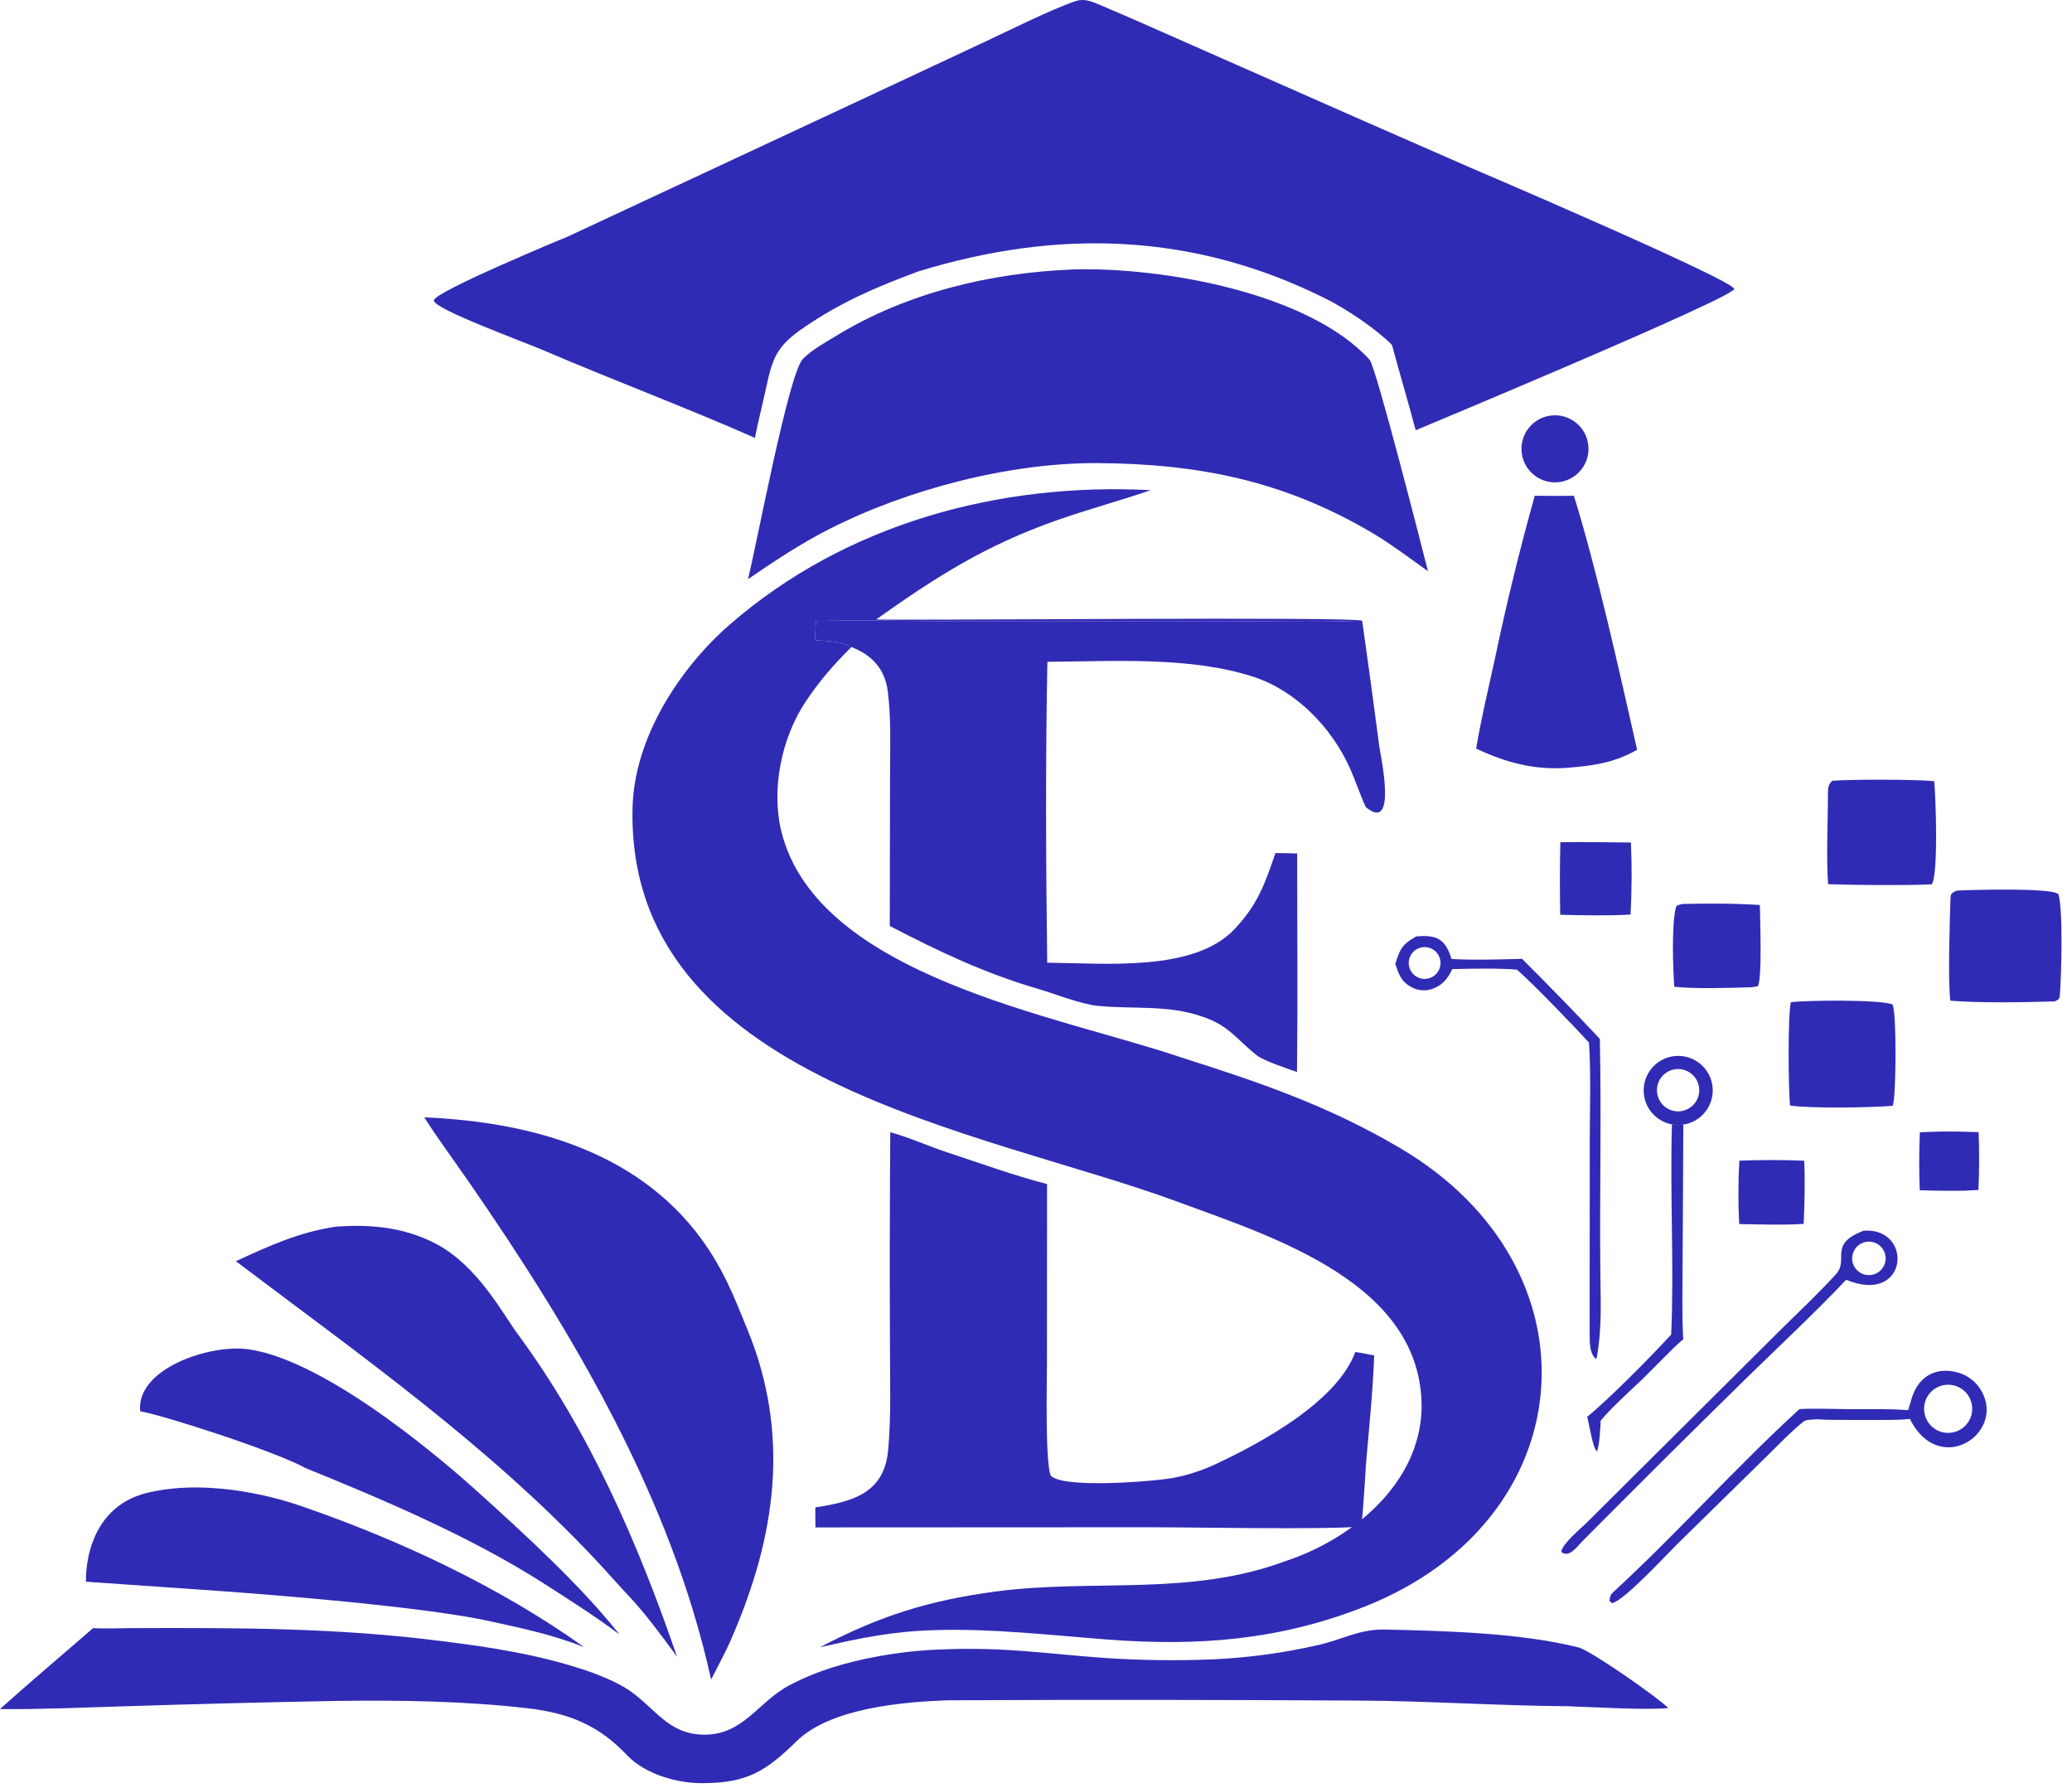
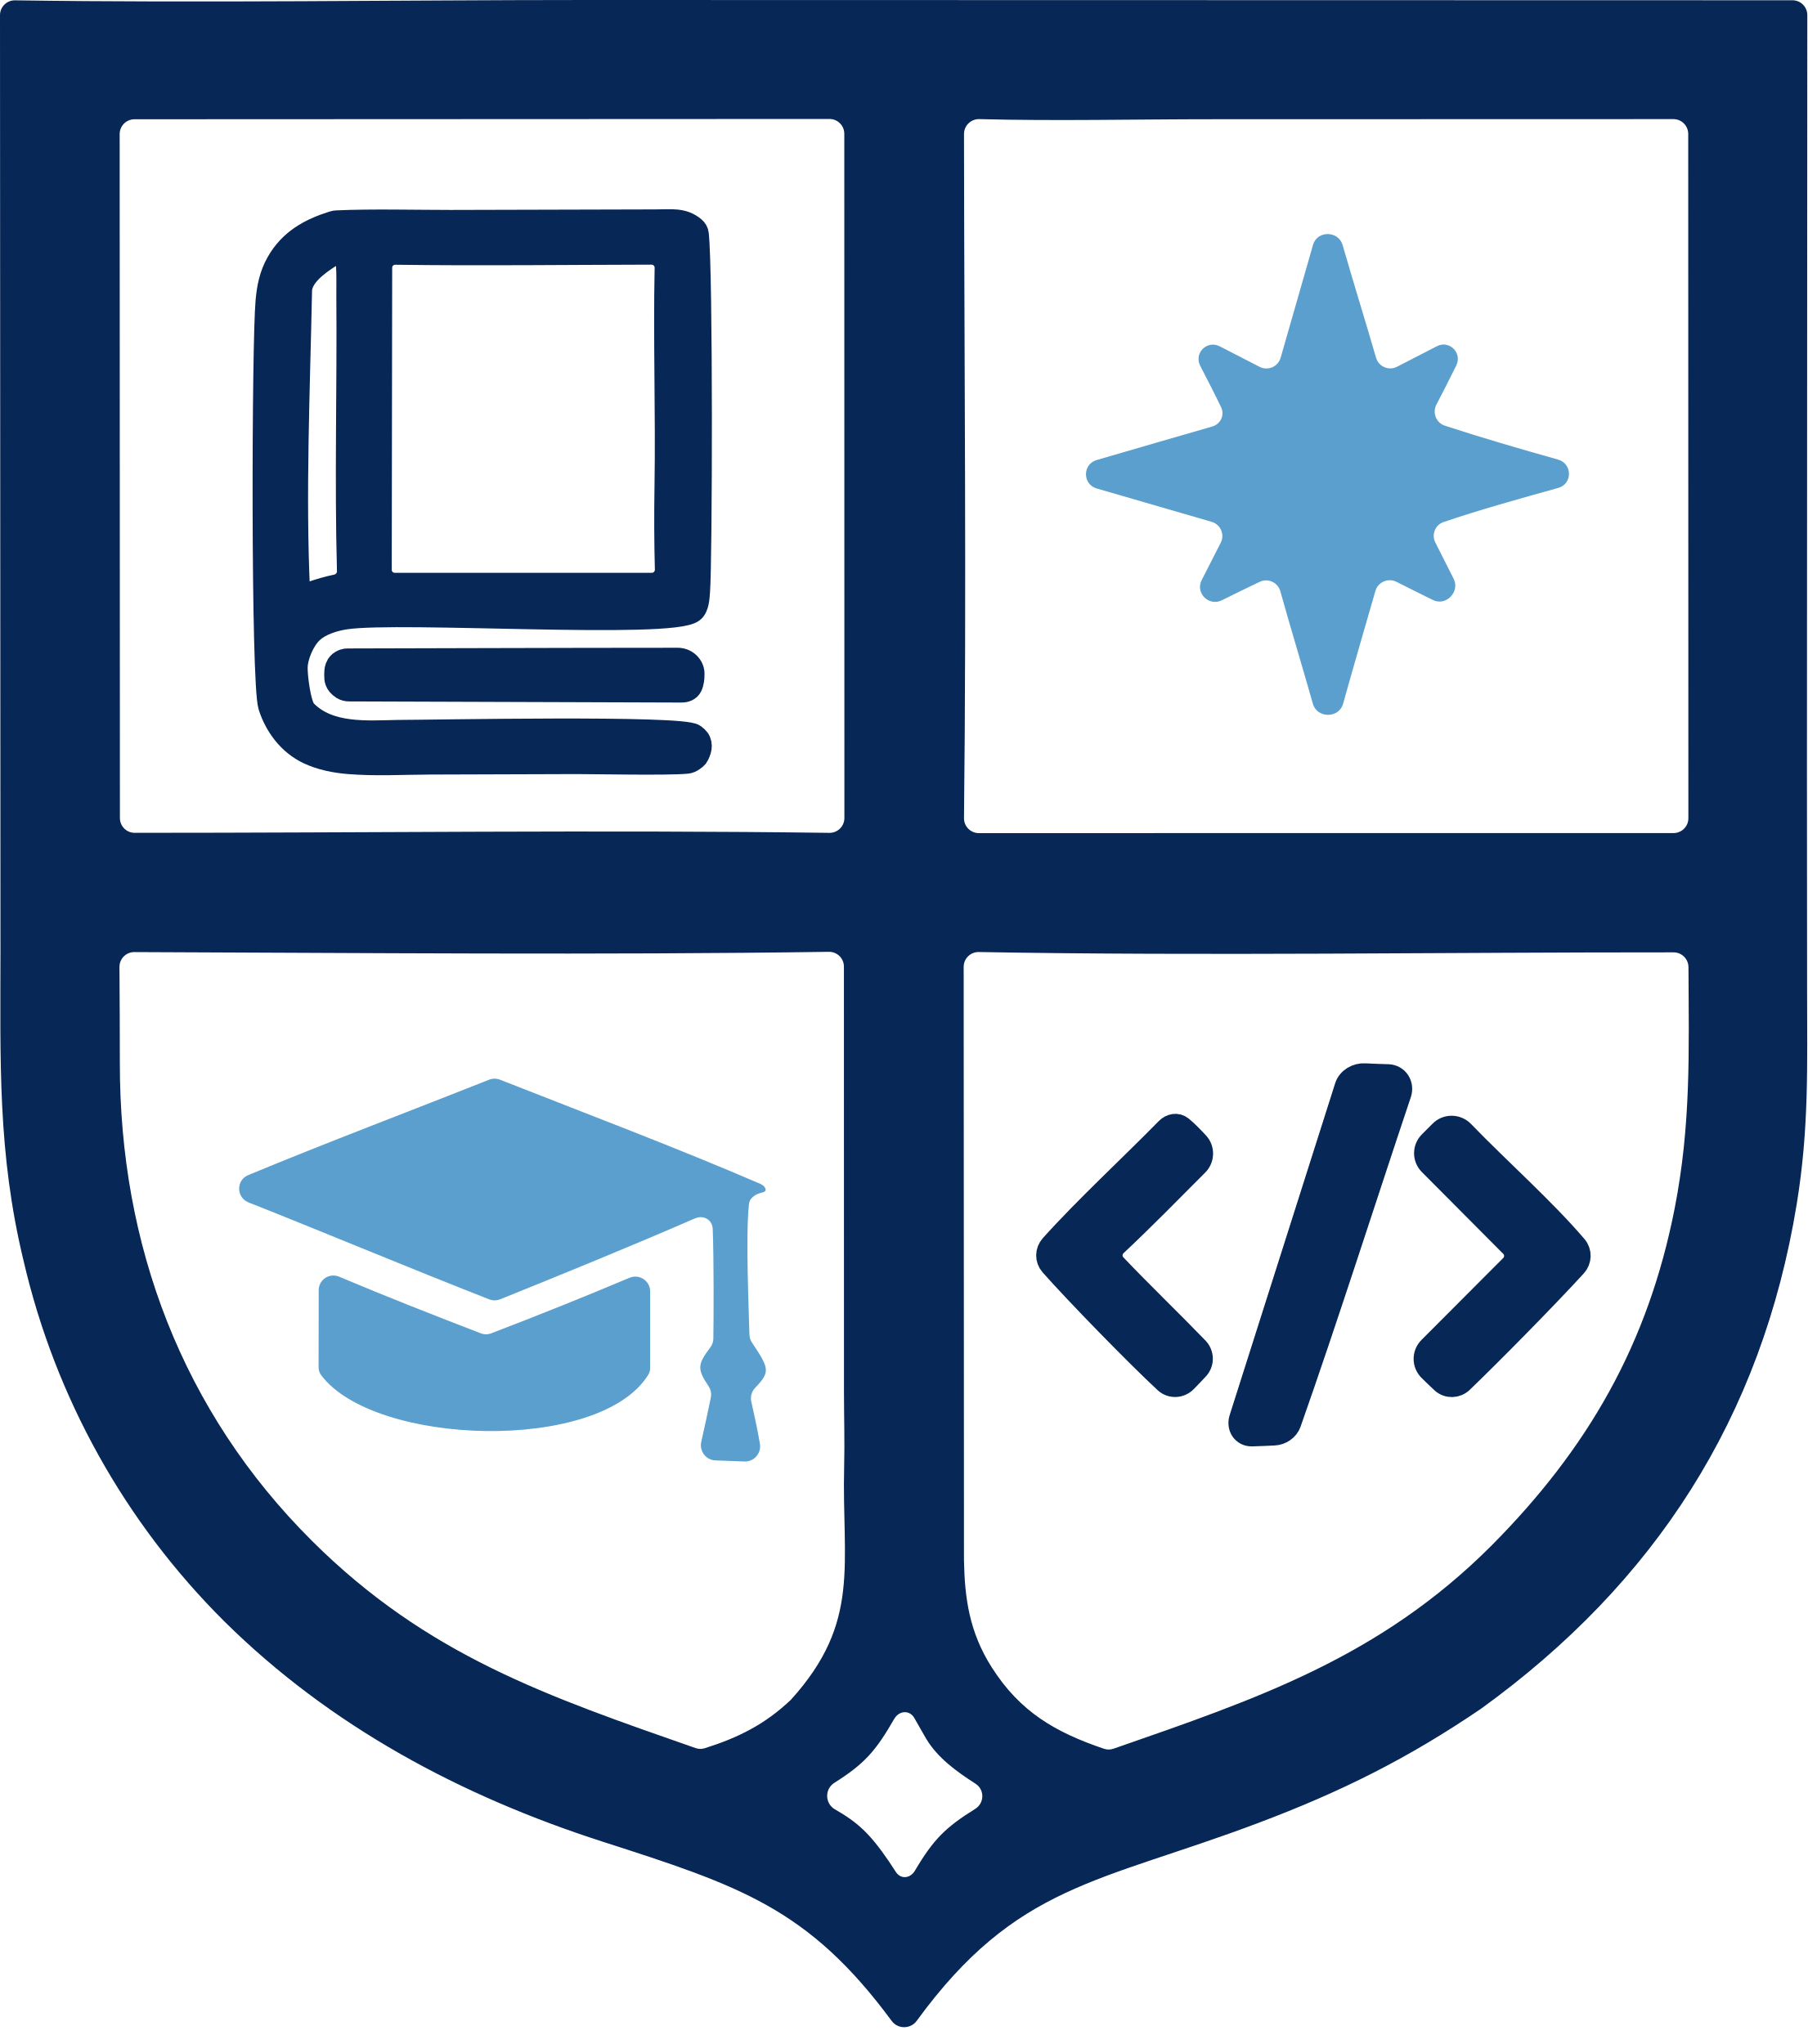
- <svg xmlns="http://www.w3.org/2000/svg" width="153" height="132" viewBox="0 0 153 132" fill="none">
-   <path d="M60.543 121.619C64.963 119.294 68.581 118.168 73.498 117.503C80.837 116.54 87.876 117.899 95.002 115.229C99.836 113.622 104.843 109.547 104.973 103.99C105.074 94.758 94.036 91.342 86.989 88.738C72.586 83.416 46.214 79.865 46.709 59.618C46.833 54.504 50.153 49.363 53.886 46.113C62.468 38.645 73.813 35.603 84.969 36.191C82.706 36.967 80.368 37.592 78.08 38.397C72.779 40.26 69.2 42.54 64.692 45.736C68.019 45.82 99.792 45.509 100.586 45.828C97.195 45.959 93.267 45.858 89.836 45.854L69.975 45.857C66.705 45.859 63.525 45.772 60.252 45.849C60.228 46.298 60.186 46.818 60.198 47.262C61.152 47.338 62.028 47.322 62.868 47.77C61.527 49.113 60.531 50.239 59.481 51.818C57.708 54.484 56.916 58.302 57.712 61.444C60.42 72.122 78.171 74.993 87.147 78.047C93.022 79.912 98.115 81.643 103.44 84.796C118.383 93.644 116.991 112.21 100.773 118.614C94.507 121.089 88.511 121.56 81.778 121.047C77.676 120.734 73.221 120.222 69.081 120.351C65.941 120.429 63.554 120.933 60.543 121.619Z" fill="#302BB4" />
-   <path d="M81.089 0.307C80.469 0.045 79.983 -0.107 79.406 0.089C77.642 0.687 74.658 2.18 72.87 3.018L61.41 8.38L41.956 17.452C41.956 17.452 32.034 21.544 32.034 22.182C32.034 22.819 38.627 25.217 40.127 25.861C45.226 28.049 50.683 30.095 55.746 32.328C55.952 31.241 56.243 30.125 56.472 29.074L56.493 28.979C57.043 26.459 57.224 25.627 59.449 24.119C62.196 22.257 64.769 21.166 67.821 20.036C78.091 16.881 88.161 17.152 97.965 22.087C99.465 22.842 101.605 24.272 102.787 25.469C103.349 27.573 103.987 29.673 104.537 31.765C104.537 31.765 128.054 21.969 128.054 21.332C128.054 20.695 108.467 12.33 108.467 12.33L100.082 8.656L87.668 3.177C85.488 2.215 83.286 1.233 81.089 0.307Z" fill="#302BB4" />
-   <path d="M79.255 19.893C85.836 19.704 96.635 21.613 101.132 26.558C101.612 27.085 105.103 40.839 105.445 42.174C104.098 41.211 102.626 40.101 101.21 39.273C94.677 35.454 88.421 34.232 80.976 34.191C74.482 34.17 66.939 36.145 61.181 39.089C59.058 40.175 57.198 41.418 55.232 42.758C55.859 40.295 58.227 27.573 59.29 26.494C59.968 25.806 60.944 25.286 61.768 24.782C66.976 21.598 73.197 20.131 79.255 19.893Z" fill="#302BB4" />
-   <path d="M60.252 45.849C63.525 45.772 66.705 45.859 69.975 45.857L89.836 45.854C93.267 45.858 97.195 45.959 100.586 45.828C101.021 48.896 101.439 51.966 101.84 55.039C101.938 55.783 103.223 61.553 100.851 59.587C100.419 58.652 100.097 57.647 99.674 56.703C98.34 53.732 95.721 51.005 92.568 49.973C87.934 48.456 82.209 48.825 77.342 48.861C77.196 55.976 77.23 63.946 77.329 71.075C81.605 71.115 88.176 71.769 91.162 68.596C92.883 66.766 93.393 65.274 94.18 62.982C94.703 62.991 95.266 62.99 95.785 63.012C95.783 68.364 95.833 73.804 95.773 79.148C95.067 78.895 93.313 78.324 92.792 77.908C91.285 76.704 90.728 75.692 88.754 75.048C86.241 74.17 83.63 74.519 81.064 74.263C79.793 74.137 77.917 73.379 76.663 73.013C72.706 71.856 69.331 70.25 65.702 68.364L65.721 57.382C65.722 55.295 65.818 53.137 65.559 51.072C65.349 49.391 64.407 48.372 62.868 47.77C62.028 47.322 61.152 47.338 60.198 47.262C60.186 46.818 60.228 46.298 60.252 45.849Z" fill="#302BB4" />
-   <path d="M9.793 120.204C17.537 120.178 25.001 120.174 32.707 121.176C36.25 121.608 39.853 122.183 43.246 123.321C44.267 123.665 45.63 124.218 46.519 124.839C48.425 126.169 49.363 128.036 51.956 128.071C54.894 128.111 55.975 125.64 58.294 124.424C60.365 123.332 62.506 122.719 64.799 122.294C66.407 121.997 68.035 121.823 69.67 121.774C74.275 121.598 77.075 122.079 81.534 122.406C84.223 122.585 86.919 122.619 89.612 122.508C92.211 122.387 94.794 122.035 97.331 121.454C99.158 121.044 100.378 120.266 102.292 120.31C106.739 120.413 112.24 120.547 116.555 121.629C117.467 121.857 122.418 125.325 123.194 126.106C121.525 126.27 117.595 126.033 115.767 125.971C110.642 125.938 105.479 125.579 100.344 125.554C90.237 125.497 80 125.482 69.901 125.534C66.586 125.659 61.317 126.12 58.837 128.539C56.571 130.752 55.21 131.623 51.988 131.651C50.095 131.694 47.654 131.014 46.3 129.586C44.213 127.386 42.062 126.486 38.981 126.125C34.383 125.587 29.462 125.514 24.789 125.581C19.516 125.678 14.244 125.813 8.973 125.983C6.035 126.069 2.92 126.213 0 126.18C2.182 124.22 4.646 122.142 6.869 120.208C7.73 120.254 8.909 120.211 9.793 120.204Z" fill="#302BB4" />
-   <path d="M65.74 83.592C67.179 83.986 68.525 84.614 69.918 85.071C72.272 85.843 74.927 86.81 77.316 87.42L77.309 100.49C77.309 102.042 77.169 107.709 77.576 108.932C78.443 109.941 85.335 109.361 86.649 109.109C87.689 108.912 88.7 108.588 89.662 108.145C93.273 106.468 98.735 103.45 100.08 99.817C100.534 99.883 101.02 99.99 101.473 100.079C101.383 102.602 101.082 105.595 100.862 108.133C100.777 109.661 100.667 111.188 100.532 112.712C97.332 112.944 88.293 112.757 84.945 112.758L60.217 112.77C60.197 112.301 60.208 111.767 60.207 111.292C62.871 110.874 65.279 110.297 65.58 107.085C65.817 104.548 65.716 101.941 65.715 99.389C65.692 94.123 65.7 88.857 65.74 83.592Z" fill="#302BB4" />
-   <path d="M31.326 82.492C37.628 82.766 46.121 84.264 51.384 90.938C53.365 93.45 54.265 95.897 55.202 98.185C58.392 105.974 57.263 113.473 54.05 120.882C53.656 121.845 52.995 123.041 52.51 124.003C49.574 110.645 42.349 98.443 34.644 87.296C33.546 85.706 32.361 84.115 31.326 82.492Z" fill="#302BB4" />
-   <path d="M24.808 90.562C26.978 90.417 29.645 90.471 32.247 91.859C35.288 93.481 37.163 97.047 38.195 98.445C43.509 105.644 47.097 113.877 49.992 122.31C48.933 120.882 47.839 119.37 46.644 118.062C45.704 117.072 44.806 116.031 43.866 115.034C35.896 106.592 26.643 100.085 17.418 93.115C19.938 91.954 22.02 90.993 24.808 90.562Z" fill="#302BB4" />
-   <path d="M35.185 110.058C33.437 108.482 24.366 100.479 18.361 99.621C15.474 99.209 10.02 101.07 10.355 104.197C12.07 104.483 20.35 107.155 22.569 108.393C28.461 110.779 34.841 113.505 40.195 116.933C42.122 118.168 43.89 119.292 45.733 120.662C42.895 117.059 38.605 113.14 35.185 110.058Z" fill="#302BB4" />
-   <path d="M113.33 36.598C114.278 36.625 115.268 36.608 116.219 36.606C117.905 42.008 119.615 49.732 120.888 55.357C119.387 56.21 117.983 56.489 116.278 56.638C113.619 56.944 111.383 56.389 109.001 55.269C109.356 53.127 109.926 50.738 110.394 48.603C111.24 44.57 112.219 40.566 113.33 36.598Z" fill="#302BB4" />
-   <path d="M22.217 111.185C21.122 110.808 15.788 109.058 10.927 110.202C6.066 111.345 6.351 116.778 6.351 116.778L13.926 117.304C13.926 117.304 30.288 118.352 36.334 119.731L36.372 119.74C38.751 120.257 40.851 120.713 43.122 121.601C36.88 117.145 29.454 113.674 22.217 111.185Z" fill="#302BB4" />
-   <path d="M144.502 65.752C145.543 65.701 151.454 65.523 151.99 66.009C152.353 67.054 152.221 72.154 152.097 73.535C152.073 73.803 151.918 73.831 151.733 73.932C149.693 74.003 145.997 74.059 144.015 73.88C143.826 72.268 143.975 68.012 144.032 66.223C144.042 65.92 144.286 65.849 144.502 65.752Z" fill="#302BB4" />
-   <path d="M135.309 57.643C136.726 57.534 141.464 57.532 142.823 57.675C142.944 58.74 143.144 64.784 142.627 65.294C140.295 65.379 137.326 65.347 134.991 65.283C134.844 63.29 134.98 60.574 134.978 58.529C134.978 58.117 135.034 57.882 135.309 57.643Z" fill="#302BB4" />
-   <path d="M132.238 73.993C133.413 73.846 138.861 73.787 139.746 74.16C140.069 74.728 140.01 81.265 139.758 81.642C138.264 81.775 133.654 81.848 132.179 81.621C132.054 80.4 132.009 75.042 132.238 73.993Z" fill="#302BB4" />
-   <path d="M104.564 69.141C106.051 68.993 106.736 69.309 107.182 70.802C108.888 70.898 110.685 70.833 112.393 70.792C114.338 72.731 116.251 74.7 118.135 76.697C118.254 82.343 118.119 88.022 118.169 93.671C118.188 95.979 118.314 98.026 117.895 100.307L117.771 100.269C117.347 99.772 117.397 99.088 117.385 98.448L117.388 84.541C117.388 82.3 117.491 79.13 117.332 76.972C116.182 75.718 113.189 72.606 112.009 71.586C110.49 71.472 108.763 71.516 107.241 71.548C106.909 72.26 106.469 72.797 105.69 73.034C105.209 73.182 104.69 73.132 104.247 72.894C103.449 72.464 103.288 71.937 103.034 71.153C103.388 70.028 103.542 69.732 104.564 69.141ZM106.001 70.243C105.69 69.952 105.246 69.851 104.84 69.98C104.233 70.174 103.891 70.818 104.071 71.43C104.251 72.041 104.886 72.398 105.502 72.232C105.913 72.122 106.233 71.797 106.337 71.384C106.439 70.971 106.311 70.534 106.001 70.243Z" fill="#302BB4" />
-   <path d="M124.227 66.741C126.068 66.699 128.123 66.693 129.952 66.817C129.963 67.822 130.137 72.326 129.795 72.82L129.332 72.89C127.651 72.936 125.261 73.023 123.632 72.853C123.544 71.712 123.41 68.189 123.763 66.962C123.805 66.815 124.023 66.803 124.227 66.741Z" fill="#302BB4" />
-   <path d="M137.623 90.863C141.31 90.599 140.936 96.397 136.325 94.486C133.974 96.967 131.31 99.451 128.848 101.856C124.811 105.816 120.8 109.804 116.817 113.818C116.495 114.169 115.792 115.09 115.288 114.563C115.38 113.956 116.692 112.886 117.181 112.407L120.495 109.108L131.435 98.228C132.696 96.981 134.447 95.331 135.59 94.049C136.54 92.982 134.977 91.845 137.623 90.863ZM139.224 92.718C139.119 92.041 138.484 91.579 137.809 91.686C137.137 91.792 136.677 92.422 136.78 93.094C136.885 93.766 137.511 94.229 138.184 94.129C138.861 94.028 139.327 93.395 139.224 92.718Z" fill="#302BB4" />
-   <path d="M115.219 62.182C116.915 62.149 118.726 62.191 120.43 62.203C120.507 63.975 120.498 65.75 120.403 67.522C118.881 67.618 116.752 67.58 115.21 67.536C115.175 65.751 115.177 63.966 115.219 62.182Z" fill="#302BB4" />
-   <path d="M141.111 103.422C141.546 101.738 142.807 100.877 144.527 101.318C145.292 101.521 145.943 102.026 146.328 102.718C148.076 105.847 143.195 109.101 141.025 104.756C140.939 104.38 141.057 103.831 141.111 103.422ZM143.723 102.24C142.741 102.312 142.005 103.17 142.082 104.152C142.159 105.134 143.02 105.866 144.001 105.784C144.732 105.723 145.352 105.218 145.559 104.515C145.767 103.811 145.52 103.052 144.938 102.604C144.591 102.337 144.159 102.208 143.723 102.24Z" fill="#302BB4" />
-   <path d="M128.443 85.692C130.035 85.631 131.63 85.632 133.223 85.694C133.298 87.043 133.248 89.005 133.188 90.359C131.697 90.459 129.926 90.399 128.427 90.371C128.346 88.982 128.343 87.073 128.443 85.692Z" fill="#302BB4" />
-   <path d="M140.905 104.122L141.111 103.423C141.058 103.831 140.939 104.38 141.025 104.756C140.164 104.868 135.353 104.837 134.362 104.787C134.091 104.794 133.378 104.793 133.198 104.936C132.266 105.677 131.271 106.723 130.426 107.551L123.757 114.095C122.942 114.903 119.845 118.26 119.024 118.357L118.854 118.202C118.869 117.923 118.892 117.763 119.118 117.555C123.814 113.234 128.174 108.326 132.873 104.035C133.984 103.964 135.618 104.04 136.771 104.039C137.971 104.037 139.753 104.003 140.905 104.122Z" fill="#302BB4" />
-   <path d="M140.905 104.122L141.111 103.423C141.058 103.831 140.939 104.38 141.025 104.756C140.164 104.868 135.353 104.837 134.362 104.787C133.942 104.63 133.452 104.801 133.299 104.395C133.953 103.982 139.505 104.232 140.795 104.131L140.905 104.122Z" fill="#302BB4" />
-   <path d="M123.459 83.014C123.737 83.065 124.021 83.07 124.3 83.028L124.246 93.307C124.244 95.01 124.186 97.203 124.294 98.877C123.502 99.532 122.171 100.96 121.373 101.731C120.479 102.597 118.884 104.015 118.196 104.892C118.168 105.482 118.119 106.63 117.927 107.157C117.608 106.928 117.37 105.225 117.203 104.602C118.801 103.308 121.964 100.101 123.403 98.53C123.629 93.495 123.305 88.101 123.459 83.014Z" fill="#302BB4" />
-   <path d="M123.965 77.957C125.291 77.979 126.379 79.014 126.466 80.338C126.554 81.661 125.613 82.831 124.3 83.028C124.022 83.07 123.737 83.066 123.459 83.014C122.156 82.774 121.253 81.573 121.384 80.253C121.516 78.933 122.639 77.935 123.965 77.957ZM125.439 80.154C125.253 79.314 124.424 78.781 123.582 78.964C122.737 79.147 122.202 79.983 122.388 80.828C122.575 81.673 123.412 82.205 124.256 82.015C125.096 81.827 125.624 80.994 125.439 80.154Z" fill="#302BB4" />
-   <path d="M114.503 30.682C115.859 30.506 117.101 31.462 117.277 32.818C117.453 34.173 116.497 35.415 115.142 35.592C113.785 35.768 112.543 34.812 112.368 33.456C112.191 32.1 113.147 30.858 114.503 30.682Z" fill="#302BB4" />
-   <path d="M143.167 83.546C144.167 83.525 145.107 83.554 146.105 83.585C146.158 85.007 146.154 86.43 146.092 87.852L145.026 87.911C143.937 87.924 142.848 87.913 141.759 87.876C141.702 86.449 141.704 85.021 141.765 83.594L143.167 83.546Z" fill="#302BB4" />
+ <svg xmlns="http://www.w3.org/2000/svg" width="61" height="69" viewBox="0 0 61 69" fill="none">
+   <path d="M44.317 8.266C44.457 7.775 45.175 7.782 45.316 8.273C45.68 9.54 46.079 10.811 46.443 12.073C46.531 12.376 46.872 12.525 47.152 12.381C47.593 12.154 48.048 11.917 48.499 11.687C48.922 11.471 49.362 11.917 49.15 12.342C48.93 12.785 48.706 13.23 48.482 13.658C48.339 13.932 48.471 14.272 48.765 14.369C49.968 14.764 51.308 15.155 52.59 15.515C53.077 15.652 53.078 16.337 52.591 16.472C51.289 16.833 49.891 17.225 48.722 17.623C48.438 17.72 48.31 18.047 48.446 18.315C48.646 18.712 48.853 19.126 49.062 19.535C49.286 19.974 48.808 20.472 48.365 20.255C47.953 20.052 47.542 19.848 47.136 19.642C46.853 19.498 46.509 19.646 46.422 19.951C46.06 21.208 45.686 22.487 45.332 23.757C45.193 24.256 44.453 24.255 44.312 23.756C43.953 22.486 43.571 21.234 43.214 19.96C43.131 19.661 42.799 19.508 42.519 19.64C42.09 19.844 41.663 20.052 41.238 20.264C40.804 20.479 40.339 20.02 40.557 19.587C40.77 19.166 40.985 18.745 41.201 18.325C41.345 18.046 41.2 17.704 40.898 17.616C39.875 17.318 38.242 16.845 37.015 16.489C36.534 16.35 36.534 15.67 37.014 15.53C38.273 15.163 39.949 14.675 40.913 14.399C41.196 14.318 41.343 14.014 41.215 13.748C41.027 13.355 40.764 12.839 40.511 12.351C40.289 11.921 40.74 11.47 41.17 11.692L42.514 12.384C42.795 12.528 43.137 12.38 43.224 12.077L44.317 8.266Z" fill="#5A9FCD" />
+   <path fill-rule="evenodd" clip-rule="evenodd" d="M22.131 7.469C22.671 7.468 23.045 7.402 23.414 7.707C23.476 7.758 23.514 7.823 23.523 7.901C23.666 9.154 23.645 18.95 23.565 19.969C23.55 20.159 23.54 20.491 23.374 20.621C22.652 21.188 13.532 20.572 11.672 20.846C11.28 20.904 10.815 21.043 10.518 21.319C10.228 21.59 9.993 22.132 9.984 22.529C9.977 22.823 10.091 23.803 10.294 24.013C11.094 24.841 12.389 24.722 13.435 24.703C14.63 24.702 23.009 24.533 23.422 24.837C23.555 24.937 23.593 24.997 23.616 25.101C23.637 25.2 23.617 25.302 23.577 25.395C23.514 25.541 23.521 25.541 23.381 25.64C23.321 25.683 23.253 25.712 23.18 25.719C22.501 25.783 20.017 25.729 19.432 25.731L14.501 25.747C13.601 25.751 12.662 25.805 11.767 25.731C11.312 25.694 10.83 25.598 10.416 25.402C9.776 25.099 9.328 24.507 9.114 23.838C8.863 23.053 8.895 11.588 9.025 10.17C9.068 9.703 9.147 9.294 9.379 8.881C9.799 8.133 10.461 7.769 11.241 7.524C11.28 7.511 11.321 7.504 11.362 7.502C12.546 7.448 14.015 7.487 15.207 7.487L22.131 7.469ZM11.366 8.575C11.272 8.579 11.18 8.605 11.101 8.656C10.69 8.922 10.142 9.326 10.132 9.812C10.066 13.084 9.909 16.732 10.066 19.992C10.068 20.03 10.084 20.066 10.111 20.093C10.156 20.138 10.225 20.151 10.283 20.126C10.326 20.107 10.373 20.085 10.407 20.069C10.437 20.055 10.466 20.041 10.497 20.031C10.853 19.914 11.072 19.85 11.356 19.791C11.601 19.74 11.78 19.525 11.773 19.275C11.689 16.189 11.778 13.085 11.752 9.998C11.749 9.635 11.764 9.284 11.739 8.926C11.728 8.768 11.643 8.587 11.484 8.573C11.454 8.57 11.42 8.572 11.366 8.575ZM12.822 19.235C12.822 19.512 13.046 19.736 13.322 19.736H22.001C22.284 19.736 22.511 19.5 22.503 19.217C22.478 18.287 22.476 17.337 22.491 16.415C22.53 13.972 22.445 11.492 22.495 9.048C22.501 8.766 22.275 8.534 21.993 8.534C19.145 8.539 16.184 8.577 13.346 8.537C13.066 8.533 12.837 8.758 12.837 9.037L12.822 19.235Z" fill="#072756" />
+   <path d="M11.613 22.308C11.651 22.294 11.688 22.29 11.729 22.29C12.794 22.289 19.141 22.267 22.876 22.267C23.143 22.267 23.377 22.477 23.379 22.743C23.38 22.894 23.365 23.039 23.307 23.161C23.253 23.274 23.13 23.316 23.005 23.316C21.62 23.311 13.013 23.28 11.787 23.278C11.708 23.278 11.634 23.261 11.568 23.219C11.343 23.072 11.343 22.926 11.343 22.784C11.343 22.633 11.343 22.404 11.613 22.308Z" fill="#072756" />
+   <path fill-rule="evenodd" clip-rule="evenodd" d="M22.131 7.469C22.671 7.468 23.045 7.402 23.414 7.707C23.476 7.758 23.514 7.823 23.523 7.901C23.666 9.154 23.645 18.95 23.565 19.969C23.55 20.159 23.54 20.491 23.374 20.621C22.652 21.188 13.532 20.572 11.672 20.846C11.28 20.904 10.815 21.043 10.518 21.319C10.228 21.59 9.993 22.132 9.984 22.529C9.977 22.823 10.091 23.803 10.294 24.013C11.094 24.841 12.389 24.722 13.435 24.703C14.63 24.702 23.009 24.533 23.422 24.837C23.555 24.937 23.593 24.997 23.616 25.101C23.637 25.2 23.617 25.302 23.577 25.395C23.514 25.541 23.521 25.541 23.381 25.64C23.321 25.683 23.253 25.712 23.18 25.719C22.501 25.783 20.017 25.729 19.432 25.731L14.501 25.747C13.601 25.751 12.662 25.805 11.767 25.731C11.312 25.694 10.83 25.598 10.416 25.402C9.776 25.099 9.328 24.507 9.114 23.838C8.863 23.053 8.895 11.588 9.025 10.17C9.068 9.703 9.147 9.294 9.379 8.881C9.799 8.133 10.461 7.769 11.241 7.524C11.28 7.511 11.321 7.504 11.362 7.502C12.546 7.448 14.015 7.487 15.207 7.487L22.131 7.469ZM11.366 8.575C11.272 8.579 11.18 8.605 11.101 8.656C10.69 8.922 10.142 9.326 10.132 9.812C10.066 13.084 9.909 16.732 10.066 19.992C10.068 20.03 10.084 20.066 10.111 20.093C10.156 20.138 10.225 20.151 10.283 20.126C10.326 20.107 10.373 20.085 10.407 20.069C10.437 20.055 10.466 20.041 10.497 20.031C10.853 19.914 11.072 19.85 11.356 19.791C11.601 19.74 11.78 19.525 11.773 19.275C11.689 16.189 11.778 13.085 11.752 9.998C11.749 9.635 11.764 9.284 11.739 8.926C11.728 8.768 11.643 8.587 11.484 8.573C11.454 8.57 11.42 8.572 11.366 8.575ZM12.822 19.235C12.822 19.512 13.046 19.736 13.322 19.736H22.001C22.284 19.736 22.511 19.5 22.503 19.217C22.478 18.287 22.476 17.337 22.491 16.415C22.53 13.972 22.445 11.492 22.495 9.048C22.501 8.766 22.275 8.534 21.993 8.534C19.145 8.539 16.184 8.577 13.346 8.537C13.066 8.533 12.837 8.758 12.837 9.037L12.822 19.235Z" stroke="#072756" stroke-width="0.8" />
+   <path d="M11.613 22.308C11.651 22.294 11.688 22.29 11.729 22.29C12.794 22.289 19.141 22.267 22.876 22.267C23.143 22.267 23.377 22.477 23.379 22.743C23.38 22.894 23.365 23.039 23.307 23.161C23.253 23.274 23.13 23.316 23.005 23.316C21.62 23.311 13.013 23.28 11.787 23.278C11.708 23.278 11.634 23.261 11.568 23.219C11.343 23.072 11.343 22.926 11.343 22.784C11.343 22.633 11.343 22.404 11.613 22.308Z" stroke="#072756" stroke-width="0.8" />
+   <path d="M45.445 36.691C45.526 36.434 45.8 36.278 46.069 36.295C46.316 36.311 46.598 36.315 46.855 36.325C47.156 36.337 47.334 36.627 47.238 36.913C46.007 40.586 44.779 44.453 43.52 48.027C43.444 48.242 43.23 48.386 43.001 48.396C42.773 48.405 42.496 48.422 42.25 48.426C41.964 48.431 41.798 48.164 41.885 47.891L45.445 36.691Z" fill="#072756" />
+   <path d="M39.393 38.128C39.526 37.992 39.723 37.95 39.869 38.071C40.04 38.211 40.239 38.415 40.411 38.601C40.595 38.799 40.586 39.109 40.395 39.3C39.479 40.217 38.596 41.123 37.649 42.011C37.447 42.2 37.434 42.518 37.625 42.719C38.529 43.67 39.483 44.582 40.398 45.53C40.576 45.714 40.583 46.003 40.409 46.191C40.278 46.333 40.144 46.472 40.008 46.611C39.826 46.797 39.534 46.812 39.343 46.634C38.37 45.731 36.322 43.63 35.488 42.684C35.331 42.505 35.336 42.242 35.494 42.065C36.614 40.812 38.188 39.358 39.393 38.128Z" fill="#072756" />
+   <path d="M48.638 38.212C48.839 38.011 49.167 38.017 49.364 38.222C50.551 39.453 52.106 40.832 53.173 42.084C53.331 42.268 53.324 42.539 53.16 42.718C52.175 43.794 50.385 45.612 49.333 46.626C49.153 46.8 48.873 46.809 48.689 46.64C48.548 46.51 48.403 46.369 48.263 46.231C48.064 46.036 48.062 45.715 48.259 45.517L51.02 42.749C51.215 42.554 51.215 42.239 51.021 42.044L48.273 39.282C48.079 39.087 48.079 38.771 48.274 38.576L48.638 38.212Z" fill="#072756" />
+   <path d="M45.445 36.691C45.526 36.434 45.8 36.278 46.069 36.295C46.316 36.311 46.598 36.315 46.855 36.325C47.156 36.337 47.334 36.627 47.238 36.913C46.007 40.586 44.779 44.453 43.52 48.027C43.444 48.242 43.23 48.386 43.001 48.396C42.773 48.405 42.496 48.422 42.25 48.426C41.964 48.431 41.798 48.164 41.885 47.891L45.445 36.691Z" stroke="#072756" stroke-width="0.8" />
+   <path d="M39.393 38.128C39.526 37.992 39.723 37.95 39.869 38.071C40.04 38.211 40.239 38.415 40.411 38.601C40.595 38.799 40.586 39.109 40.395 39.3C39.479 40.217 38.596 41.123 37.649 42.011C37.447 42.2 37.434 42.518 37.625 42.719C38.529 43.67 39.483 44.582 40.398 45.53C40.576 45.714 40.583 46.003 40.409 46.191C40.278 46.333 40.144 46.472 40.008 46.611C39.826 46.797 39.534 46.812 39.343 46.634C38.37 45.731 36.322 43.63 35.488 42.684C35.331 42.505 35.336 42.242 35.494 42.065C36.614 40.812 38.188 39.358 39.393 38.128Z" stroke="#072756" stroke-width="0.8" />
+   <path d="M48.638 38.212C48.839 38.011 49.167 38.017 49.364 38.222C50.551 39.453 52.106 40.832 53.173 42.084C53.331 42.268 53.324 42.539 53.16 42.718C52.175 43.794 50.385 45.612 49.333 46.626C49.153 46.8 48.873 46.809 48.689 46.64C48.548 46.51 48.403 46.369 48.263 46.231C48.064 46.036 48.062 45.715 48.259 45.517L51.02 42.749C51.215 42.554 51.215 42.239 51.021 42.044L48.273 39.282C48.079 39.087 48.079 38.771 48.274 38.576L48.638 38.212Z" stroke="#072756" stroke-width="0.8" />
+   <path d="M16.507 36.449C16.626 36.401 16.757 36.401 16.875 36.448C19.682 37.552 22.916 38.777 25.668 39.967C25.831 40.038 25.919 40.21 25.746 40.251C25.638 40.276 25.499 40.311 25.369 40.446C25.314 40.502 25.287 40.578 25.278 40.657C25.162 41.721 25.277 44.256 25.294 45.047C25.297 45.146 25.326 45.242 25.382 45.325C25.968 46.2 26.003 46.311 25.488 46.849C25.37 46.973 25.32 47.147 25.357 47.313C25.543 48.141 25.599 48.45 25.648 48.74C25.701 49.057 25.451 49.348 25.129 49.336L24.144 49.299C23.824 49.287 23.597 48.981 23.67 48.669C23.784 48.177 23.888 47.669 23.991 47.183C24.02 47.046 23.99 46.903 23.911 46.786C23.52 46.21 23.549 46.05 23.975 45.484C24.039 45.4 24.075 45.298 24.077 45.192C24.088 44.481 24.096 42.513 24.056 41.486C24.044 41.174 23.744 41.005 23.458 41.129C21.311 42.063 19.052 42.985 16.88 43.861C16.762 43.908 16.63 43.909 16.511 43.862C13.787 42.796 11.098 41.664 8.389 40.59C7.973 40.425 7.964 39.84 8.377 39.669C10.986 38.584 13.946 37.467 16.507 36.449Z" fill="#5A9FCD" />
+   <path d="M16.224 45.008C16.339 45.053 16.466 45.053 16.581 45.009C18.164 44.403 19.694 43.789 21.247 43.135C21.577 42.995 21.944 43.237 21.944 43.596C21.944 44.459 21.944 45.679 21.944 46.171C21.944 46.254 21.925 46.334 21.882 46.405C20.251 49.059 12.628 48.823 10.836 46.416C10.779 46.339 10.753 46.246 10.753 46.15C10.753 45.663 10.753 44.403 10.757 43.55C10.759 43.195 11.121 42.96 11.449 43.099C13.004 43.757 14.67 44.41 16.224 45.008Z" fill="#5A9FCD" />
+   <path fill-rule="evenodd" clip-rule="evenodd" d="M60.5 0.009C60.776 0.009 61 0.233 61 0.509L60.988 25.971L60.993 33.404C60.994 35.989 61.062 38.079 60.643 40.647C59.465 47.862 55.857 53.439 49.984 57.685C47.515 59.364 45.265 60.485 42.464 61.54C37.1 63.563 34.312 63.593 30.94 68.219C30.734 68.502 30.305 68.504 30.097 68.222C27.279 64.402 24.946 63.654 20.331 62.167C15.559 60.629 11.164 58.285 7.575 54.737C4.219 51.4 1.871 47.185 0.799 42.576C-0.09 38.907 0.015 35.786 0.016 32.069L0 0.512C0 0.232 0.229 0.007 0.508 0.011C6.832 0.104 13.476 0.001 19.807 0L60.5 0.009ZM30.86 57.995C30.695 57.712 30.343 57.745 30.18 58.028C29.547 59.13 29.163 59.55 28.159 60.185C27.828 60.395 27.841 60.884 28.181 61.079C28.931 61.509 29.352 61.879 30.005 62.839C30.057 62.915 30.143 63.053 30.238 63.194C30.407 63.45 30.727 63.411 30.882 63.146C31.506 62.088 31.925 61.679 32.914 61.064C33.23 60.868 33.238 60.414 32.925 60.213C32.282 59.799 31.655 59.348 31.264 58.702C31.168 58.544 31.014 58.257 30.86 57.995ZM32.536 52.663C32.56 53.934 32.71 55.088 33.474 56.286C34.429 57.787 35.615 58.475 37.262 59.034C37.366 59.069 37.479 59.068 37.583 59.032C42.432 57.346 46.56 55.953 50.333 52.183C53.589 48.906 55.619 45.389 56.521 40.804C57.079 37.961 57.002 35.495 56.989 32.648C56.987 32.373 56.764 32.149 56.489 32.149C48.776 32.144 40.722 32.275 33.035 32.138C32.755 32.133 32.526 32.359 32.526 32.639L32.536 52.663ZM28.484 32.631C28.484 32.352 28.256 32.127 27.977 32.131C20.28 32.243 12.246 32.167 4.533 32.14C4.256 32.139 4.031 32.364 4.032 32.642C4.037 33.716 4.047 34.796 4.045 35.868C4.033 42.021 6.153 47.659 10.534 52.02C14.417 55.883 18.462 57.259 23.476 59.01C23.576 59.045 23.685 59.048 23.786 59.016C24.904 58.664 25.82 58.213 26.694 57.38C29.076 54.75 28.41 52.809 28.492 49.494C28.512 48.672 28.487 47.838 28.486 47.016L28.484 32.631ZM33.054 4.021C32.771 4.014 32.537 4.24 32.537 4.523C32.544 12.174 32.624 19.979 32.537 27.617C32.534 27.896 32.759 28.124 33.037 28.124L56.486 28.122C56.762 28.122 56.986 27.899 56.986 27.622L56.981 4.521C56.98 4.244 56.757 4.021 56.48 4.021L40.933 4.025C38.438 4.024 35.575 4.089 33.054 4.021ZM4.539 4.026C4.263 4.026 4.039 4.25 4.039 4.526L4.047 27.614C4.047 27.89 4.27 28.114 4.546 28.114C12.302 28.116 20.265 28.012 27.992 28.115C28.271 28.119 28.5 27.894 28.5 27.615L28.497 4.516C28.497 4.24 28.273 4.016 27.997 4.016L4.539 4.026Z" fill="#072756" />
</svg>
